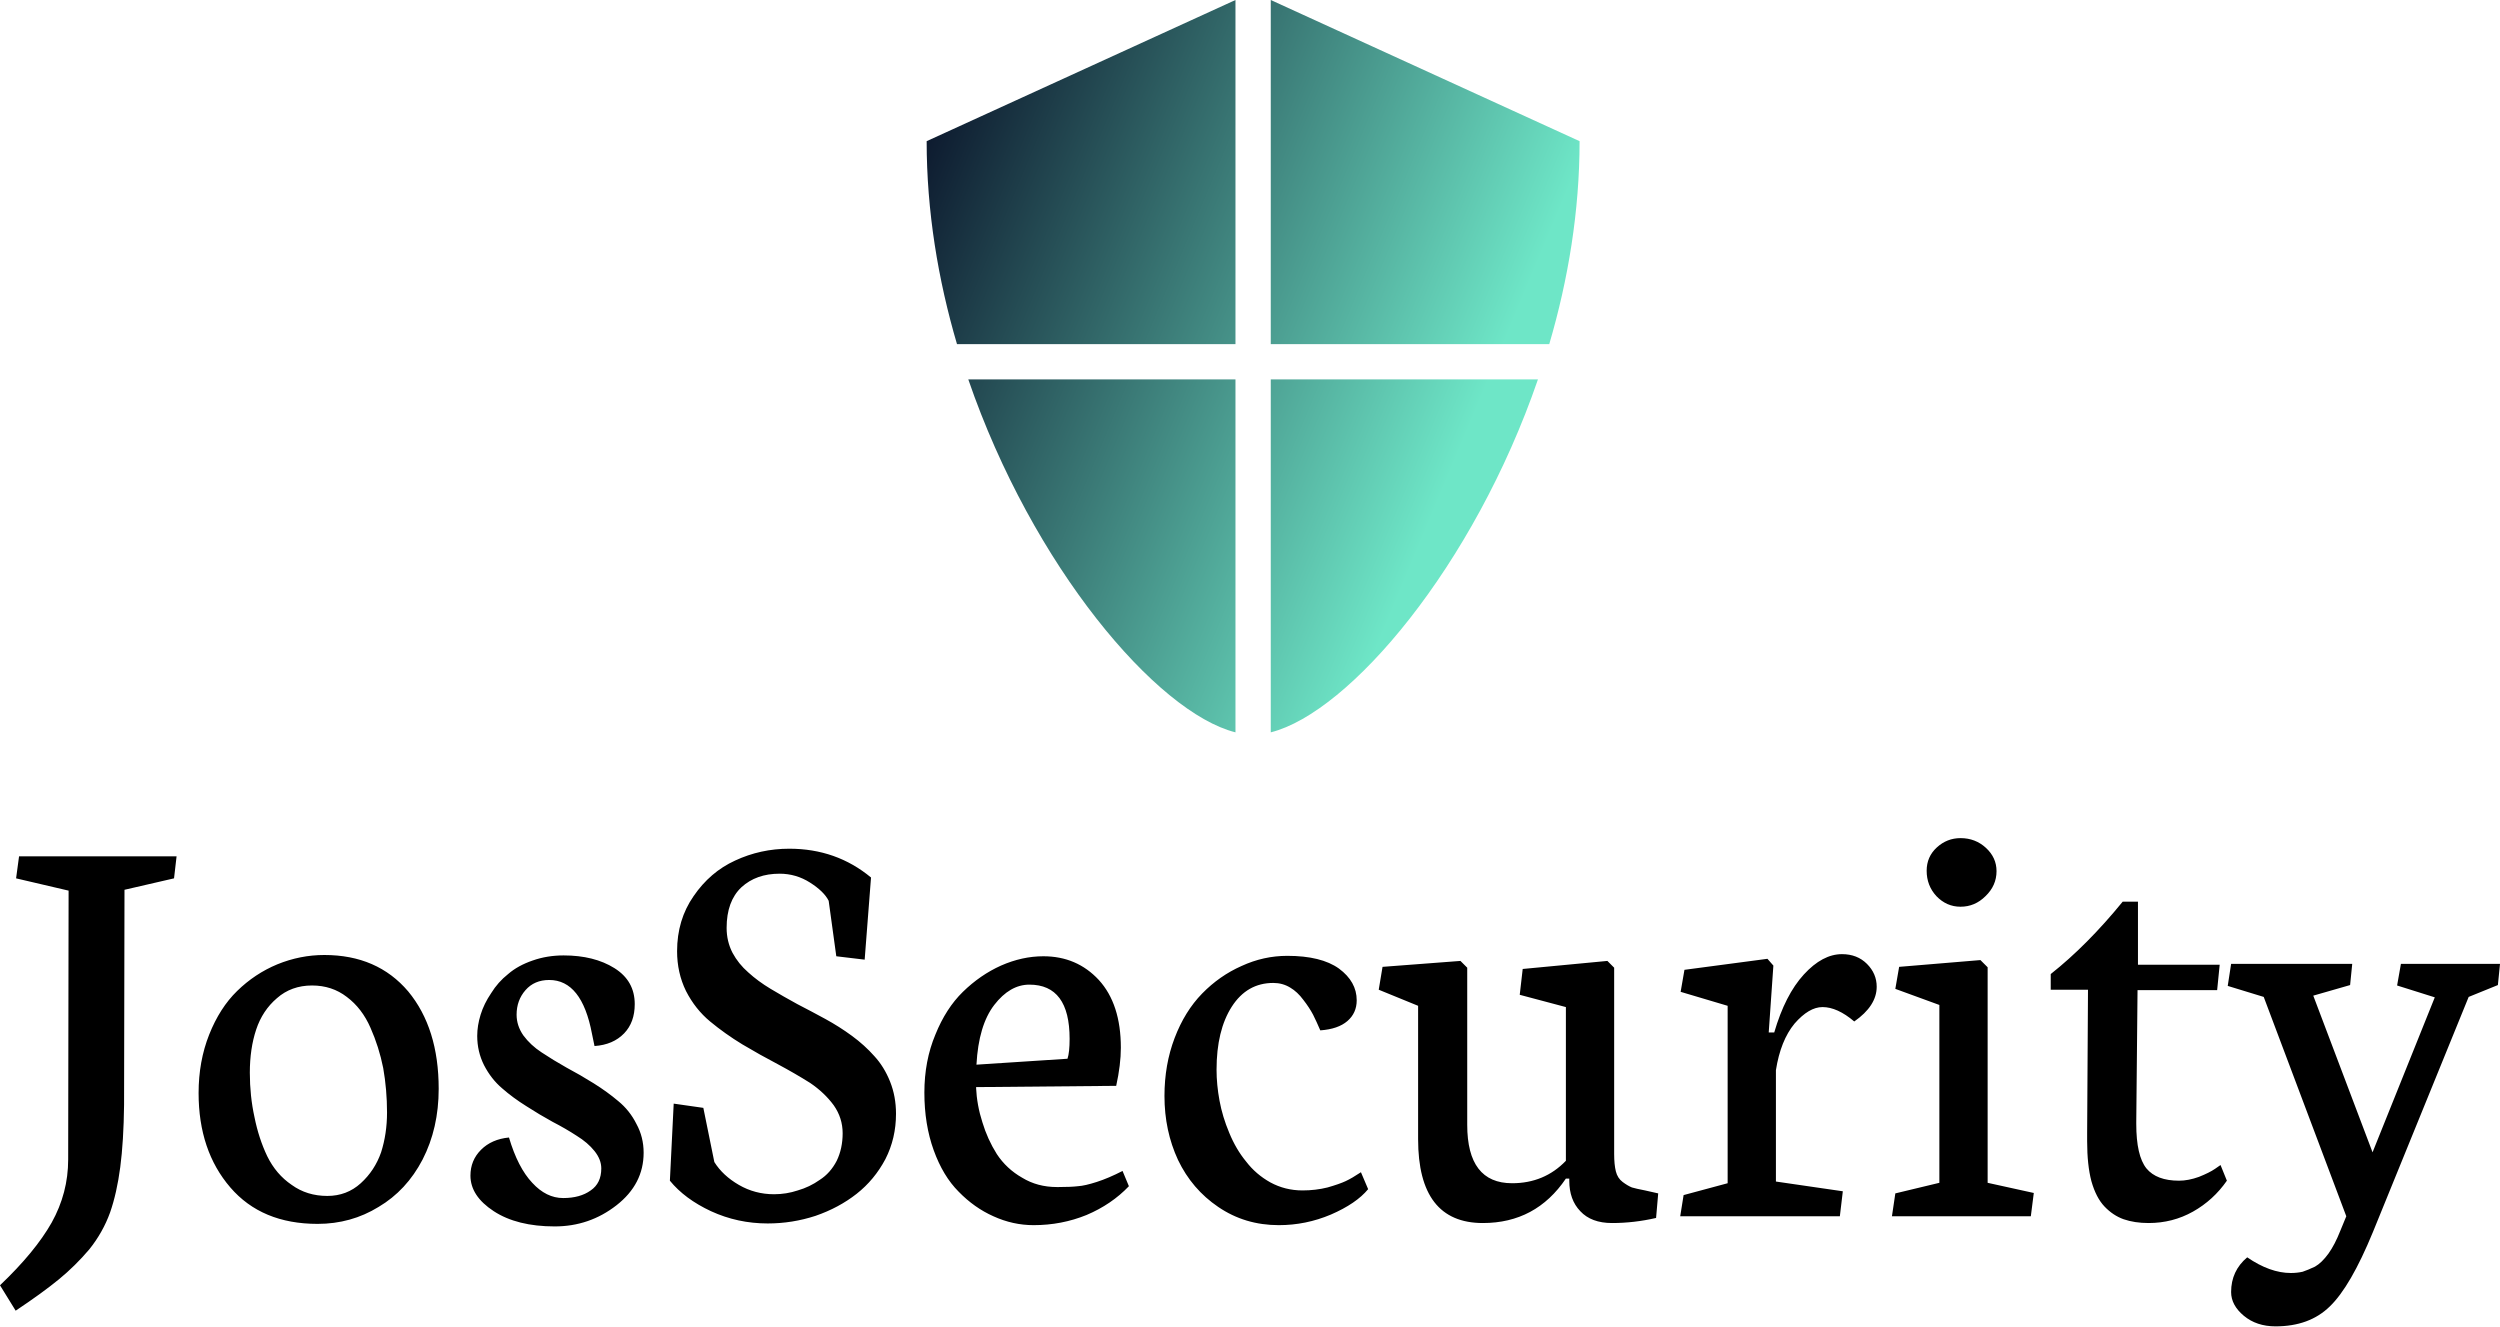
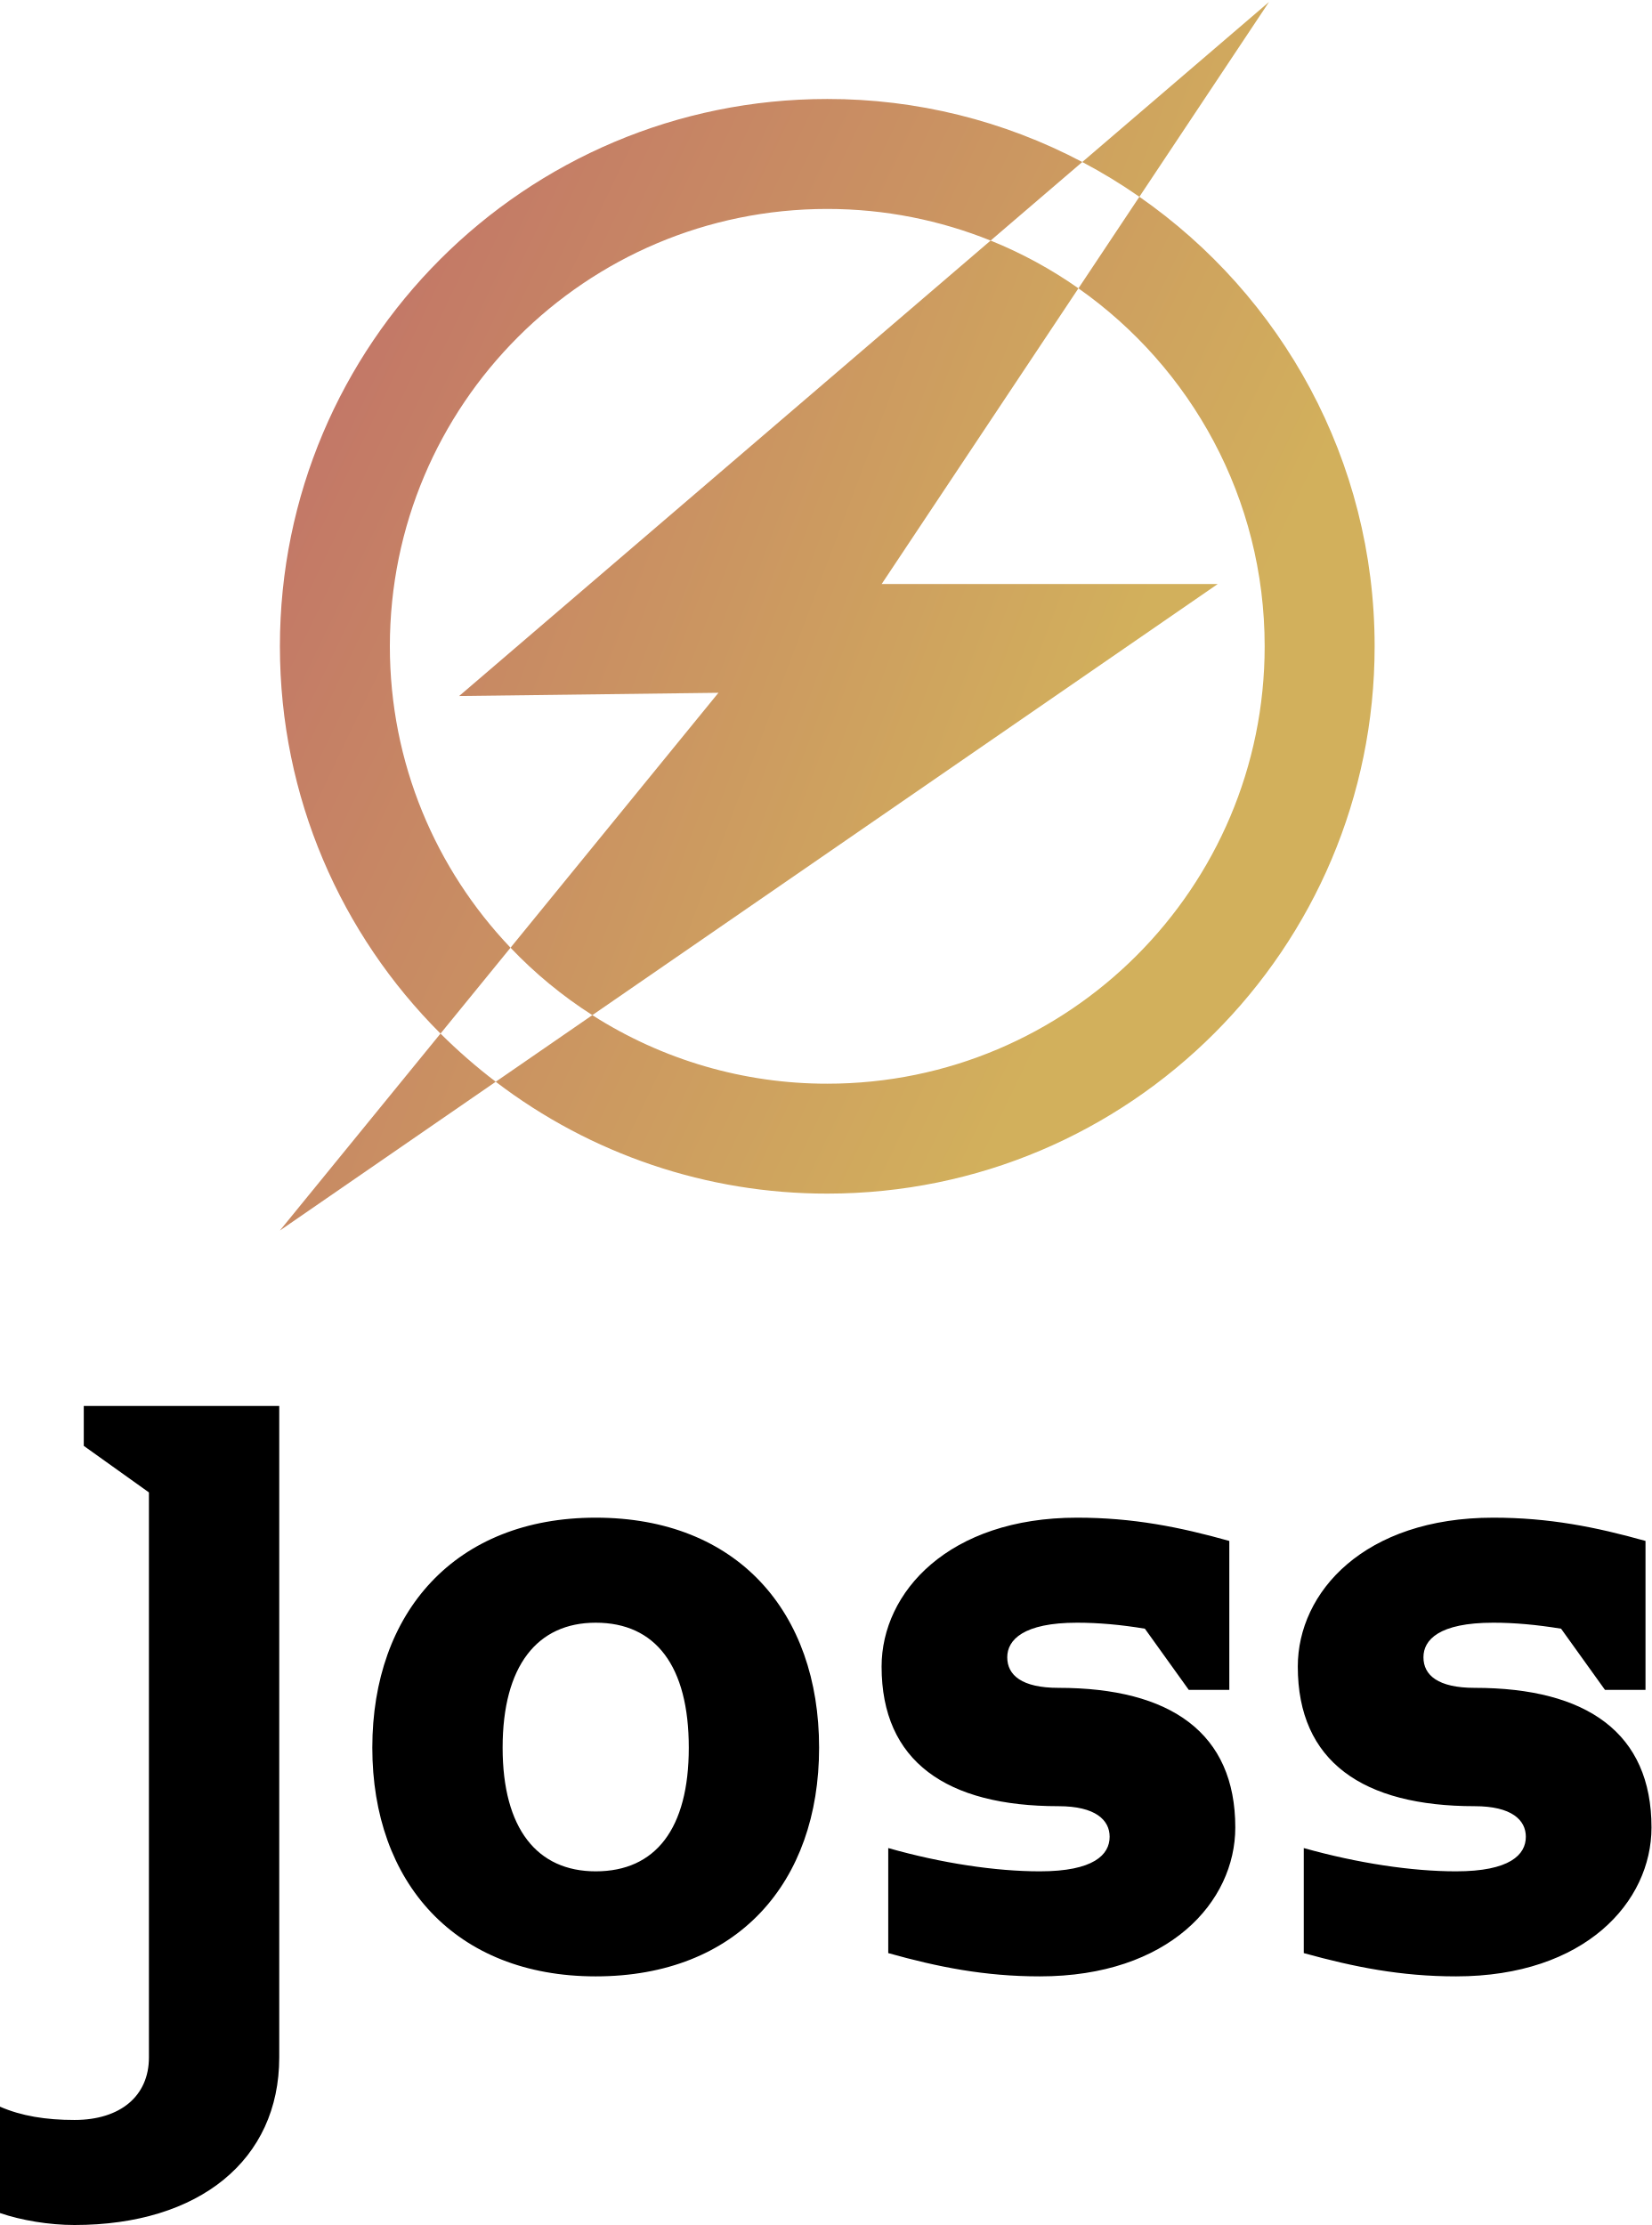
- <svg xmlns="http://www.w3.org/2000/svg" data-v-423bf9ae="" viewBox="0 0 307.233 163" class="iconAbove">
-   <g data-v-423bf9ae="" id="a9b2a5e3-5f90-4741-b56e-cc5cfec01936" fill="#000000" transform="matrix(5.203816,0,0,5.203816,1.092805,80.93582)">
-     <path d="M0.16 15.40L0.16 15.40L-0.21 14.80Q0.62 14.01 1.01 13.32Q1.40 12.62 1.40 11.83L1.40 11.83L1.41 5.48L0.17 5.19L0.24 4.67L3.96 4.67L3.90 5.19L2.73 5.46L2.72 10.54Q2.71 11.40 2.63 12.01Q2.55 12.62 2.39 13.08Q2.22 13.55 1.90 13.95Q1.57 14.34 1.18 14.66Q0.79 14.98 0.16 15.40ZM5.69 9.78L5.69 9.78Q5.69 10.33 5.80 10.83Q5.90 11.33 6.10 11.75Q6.31 12.18 6.68 12.43Q7.04 12.69 7.52 12.69L7.52 12.69Q7.98 12.69 8.31 12.39Q8.64 12.09 8.79 11.66Q8.93 11.22 8.93 10.72L8.93 10.72Q8.93 10.18 8.84 9.67Q8.74 9.17 8.54 8.72Q8.34 8.26 7.98 7.99Q7.63 7.72 7.16 7.72L7.16 7.72Q6.67 7.72 6.33 8.02Q5.99 8.31 5.84 8.76Q5.69 9.21 5.69 9.78ZM10.15 10.16L10.15 10.16Q10.15 11.09 9.77 11.83Q9.39 12.56 8.73 12.95Q8.08 13.35 7.29 13.35L7.29 13.35Q5.97 13.35 5.23 12.49Q4.48 11.62 4.48 10.26L4.48 10.26Q4.48 9.51 4.73 8.88Q4.98 8.25 5.39 7.85Q5.81 7.44 6.34 7.22Q6.88 7 7.45 7L7.45 7Q8.70 7 9.43 7.86Q10.15 8.73 10.15 10.16ZM13.83 9.15L13.83 9.15L13.77 8.86Q13.53 7.59 12.76 7.59L12.76 7.59Q12.41 7.59 12.20 7.83Q11.99 8.07 11.99 8.41L11.99 8.41Q11.99 8.67 12.15 8.90Q12.32 9.13 12.58 9.30Q12.85 9.48 13.17 9.66Q13.49 9.83 13.81 10.03Q14.13 10.23 14.39 10.45Q14.66 10.67 14.82 10.99Q14.99 11.30 14.99 11.67L14.99 11.67Q14.99 12.41 14.35 12.91Q13.71 13.41 12.89 13.41L12.89 13.41Q12.00 13.41 11.45 13.05Q10.90 12.69 10.90 12.21L10.90 12.21Q10.90 11.85 11.15 11.60Q11.40 11.35 11.81 11.31L11.81 11.31Q12.02 12.02 12.36 12.38Q12.69 12.74 13.09 12.74Q13.49 12.74 13.74 12.56Q13.99 12.39 13.99 12.04L13.99 12.04Q13.99 11.83 13.83 11.63Q13.67 11.43 13.41 11.27Q13.15 11.10 12.84 10.94Q12.53 10.77 12.22 10.57Q11.90 10.37 11.65 10.15Q11.39 9.93 11.22 9.60Q11.06 9.28 11.06 8.91L11.06 8.91Q11.06 8.67 11.14 8.41Q11.22 8.15 11.39 7.90Q11.55 7.64 11.79 7.45Q12.02 7.25 12.37 7.13Q12.71 7.01 13.10 7.01L13.10 7.01Q13.82 7.01 14.30 7.31Q14.78 7.61 14.78 8.16L14.78 8.16Q14.78 8.59 14.53 8.85Q14.27 9.12 13.83 9.15ZM20.36 5.17L20.21 7.11L19.54 7.03L19.36 5.72Q19.25 5.50 18.92 5.29Q18.59 5.08 18.20 5.08L18.20 5.08Q17.65 5.08 17.30 5.40Q16.95 5.73 16.95 6.36L16.95 6.36Q16.95 6.68 17.09 6.95Q17.23 7.21 17.46 7.41Q17.69 7.62 17.99 7.80Q18.29 7.98 18.62 8.16Q18.95 8.33 19.28 8.51Q19.61 8.69 19.91 8.91Q20.21 9.13 20.44 9.39Q20.67 9.64 20.81 9.99Q20.95 10.34 20.95 10.75L20.95 10.75Q20.95 11.33 20.70 11.82Q20.44 12.31 20.02 12.64Q19.60 12.97 19.05 13.16Q18.50 13.34 17.92 13.34L17.92 13.34Q17.21 13.34 16.58 13.05Q15.96 12.76 15.61 12.33L15.61 12.33L15.70 10.51L16.40 10.61L16.66 11.89Q16.86 12.21 17.24 12.43Q17.62 12.65 18.07 12.65L18.07 12.65Q18.36 12.65 18.63 12.56Q18.91 12.48 19.15 12.31Q19.40 12.15 19.55 11.86Q19.69 11.57 19.69 11.21Q19.69 10.85 19.48 10.55Q19.26 10.25 18.92 10.02Q18.57 9.80 18.16 9.58Q17.74 9.36 17.32 9.11Q16.91 8.86 16.56 8.57Q16.21 8.28 15.99 7.85Q15.78 7.42 15.78 6.91L15.78 6.91Q15.78 6.17 16.17 5.61Q16.56 5.04 17.15 4.77Q17.75 4.49 18.43 4.49L18.43 4.49Q19.54 4.49 20.36 5.17L20.36 5.17ZM26.15 10.09L26.15 10.09L22.84 10.12Q22.86 10.55 22.99 10.95Q23.11 11.35 23.33 11.70Q23.56 12.05 23.93 12.26Q24.29 12.48 24.75 12.48L24.75 12.48L24.79 12.48Q25.08 12.48 25.25 12.46Q25.41 12.45 25.69 12.36Q25.97 12.27 26.30 12.10L26.30 12.10L26.45 12.46Q26.04 12.89 25.45 13.14Q24.86 13.38 24.20 13.38L24.20 13.38Q23.71 13.38 23.25 13.17Q22.80 12.97 22.43 12.59Q22.06 12.22 21.84 11.61Q21.62 11.00 21.62 10.25L21.62 10.25Q21.62 9.50 21.88 8.88Q22.13 8.26 22.53 7.87Q22.94 7.47 23.43 7.25Q23.93 7.03 24.43 7.03L24.43 7.03Q25.22 7.03 25.74 7.59Q26.26 8.16 26.26 9.19L26.26 9.19Q26.26 9.59 26.15 10.09ZM22.85 9.59L22.85 9.59L25.00 9.45Q25.05 9.30 25.05 8.98L25.05 8.98Q25.05 7.70 24.10 7.70L24.10 7.70Q23.64 7.70 23.27 8.18Q22.90 8.66 22.85 9.59ZM30.55 12.56L30.55 12.56Q30.86 12.56 31.14 12.49Q31.42 12.41 31.57 12.34Q31.72 12.27 31.93 12.13L31.93 12.13L32.10 12.53Q31.82 12.87 31.22 13.13Q30.63 13.38 29.99 13.38L29.99 13.38Q29.19 13.38 28.56 12.95Q27.94 12.53 27.61 11.84Q27.29 11.15 27.29 10.33L27.29 10.33Q27.29 9.59 27.53 8.96Q27.77 8.33 28.18 7.91Q28.59 7.49 29.11 7.26Q29.63 7.02 30.19 7.02L30.19 7.02Q30.99 7.02 31.41 7.32Q31.83 7.63 31.83 8.07L31.83 8.07Q31.83 8.37 31.61 8.56Q31.39 8.75 30.97 8.78L30.97 8.78Q30.88 8.57 30.80 8.41Q30.71 8.24 30.57 8.06Q30.43 7.87 30.26 7.77Q30.08 7.66 29.86 7.66L29.86 7.66Q29.24 7.66 28.88 8.22Q28.52 8.78 28.52 9.71L28.52 9.71Q28.52 10.06 28.59 10.44Q28.66 10.82 28.82 11.20Q28.98 11.59 29.22 11.88Q29.45 12.18 29.79 12.37Q30.14 12.56 30.55 12.56ZM36.85 12.33L36.85 12.28L36.77 12.28Q36.06 13.33 34.81 13.33L34.81 13.33Q33.28 13.33 33.28 11.35L33.28 11.35L33.28 8.20L32.35 7.82L32.44 7.28L34.28 7.14L34.44 7.30L34.44 11.01Q34.44 12.39 35.50 12.39L35.50 12.39Q36.26 12.39 36.77 11.86L36.77 11.86L36.77 8.23L35.68 7.94L35.75 7.33L37.75 7.14L37.91 7.30L37.91 11.70Q37.91 11.95 37.95 12.11Q37.99 12.27 38.11 12.36Q38.23 12.45 38.33 12.49Q38.43 12.52 38.64 12.56L38.64 12.56L38.95 12.63L38.90 13.21Q38.38 13.33 37.86 13.33L37.86 13.33Q37.37 13.33 37.11 13.05Q36.85 12.78 36.85 12.33L36.85 12.33ZM43.58 8.57L43.58 8.57Q43.18 8.23 42.83 8.23L42.83 8.23Q42.51 8.23 42.17 8.62Q41.84 9.02 41.73 9.72L41.73 9.72L41.73 12.35L43.31 12.58L43.24 13.17L39.47 13.17L39.55 12.67L40.59 12.39L40.59 8.20L39.48 7.87L39.57 7.35L41.53 7.09L41.67 7.25L41.56 8.83L41.69 8.83Q41.95 7.94 42.39 7.46Q42.83 6.98 43.29 6.98L43.29 6.98Q43.65 6.98 43.88 7.21Q44.11 7.44 44.11 7.75L44.11 7.75Q44.11 8.20 43.58 8.57ZM44.47 13.17L44.55 12.63L45.59 12.38L45.59 8.18L44.55 7.80L44.64 7.28L46.56 7.12L46.73 7.29L46.73 12.38L47.82 12.62L47.75 13.17L44.47 13.17ZM46.09 4.24L46.09 4.24Q46.44 4.24 46.69 4.47Q46.94 4.70 46.94 5.02L46.94 5.02Q46.94 5.36 46.68 5.61Q46.43 5.86 46.09 5.86Q45.76 5.86 45.52 5.61Q45.29 5.36 45.29 5.01L45.29 5.01Q45.29 4.68 45.53 4.46Q45.77 4.24 46.09 4.24ZM49.92 5.74L49.92 5.74L50.28 5.74L50.28 7.23L52.21 7.23L52.15 7.83L50.27 7.83L50.24 10.94L50.24 10.99Q50.24 11.74 50.48 12.04Q50.72 12.33 51.25 12.33L51.25 12.33Q51.47 12.33 51.72 12.24Q51.97 12.14 52.10 12.05L52.10 12.05L52.23 11.96L52.38 12.33Q52.06 12.79 51.58 13.06Q51.10 13.33 50.53 13.33L50.53 13.33Q50.20 13.33 49.94 13.24Q49.69 13.15 49.49 12.94Q49.29 12.73 49.18 12.34Q49.08 11.96 49.08 11.40L49.08 11.40L49.08 11.19L49.10 7.82L48.22 7.82L48.22 7.45Q49.08 6.77 49.92 5.74ZM55.20 13.17L53.25 7.99L52.40 7.73L52.48 7.21L55.34 7.21L55.29 7.71L54.42 7.96L55.82 11.66L57.29 8.00L56.40 7.72L56.49 7.21L58.83 7.21L58.78 7.71L58.09 7.99L55.83 13.54Q55.30 14.83 54.81 15.30Q54.33 15.77 53.53 15.77L53.53 15.77Q53.08 15.77 52.78 15.52Q52.48 15.27 52.48 14.96L52.48 14.96Q52.48 14.46 52.86 14.14L52.86 14.14Q53.40 14.51 53.89 14.51L53.89 14.51Q54.04 14.51 54.17 14.48Q54.29 14.44 54.46 14.36Q54.62 14.27 54.78 14.05Q54.93 13.84 55.06 13.51L55.06 13.51L55.20 13.17Z" />
+ <svg xmlns="http://www.w3.org/2000/svg" data-v-423bf9ae="" viewBox="0 0 120.974 163" class="iconAbove">
+   <g data-v-423bf9ae="" id="c38a5807-f2be-40dd-94ba-dda17f2eae0d" fill="#000000" transform="matrix(4.87013,0,0,4.87013,4.090908,93.94156)">
+     <path d="M3.36 1.86L0.42 1.86L0.42 2.46L1.40 3.16L1.40 11.66C1.40 12.24 0.97 12.60 0.28 12.60C-0.15 12.60-0.52 12.54-0.84 12.40L-0.84 14C-0.52 14.11-0.10 14.18 0.28 14.18C2.16 14.18 3.36 13.20 3.36 11.66ZM11.48 7C11.48 4.96 10.25 3.54 8.12 3.54C6.01 3.54 4.76 4.96 4.76 7C4.76 9.03 6.01 10.44 8.12 10.44C10.25 10.44 11.48 9.03 11.48 7ZM9.52 7C9.52 8.22 9.02 8.86 8.12 8.86C7.24 8.86 6.72 8.22 6.72 7C6.72 5.77 7.24 5.12 8.12 5.12C9.02 5.12 9.52 5.77 9.52 7ZM17.74 8.20C17.74 6.78 16.77 6.10 15.08 6.10C14.53 6.10 14.31 5.91 14.31 5.64C14.31 5.38 14.55 5.12 15.36 5.12C15.68 5.12 16.02 5.15 16.38 5.21L17.04 6.13L17.65 6.13L17.65 3.89C16.90 3.68 16.20 3.54 15.36 3.54C13.43 3.54 12.42 4.66 12.42 5.78C12.42 7.21 13.40 7.88 15.08 7.88C15.64 7.88 15.85 8.09 15.85 8.34C15.85 8.61 15.61 8.86 14.80 8.86C14.14 8.86 13.33 8.74 12.52 8.51L12.52 10.09C13.27 10.30 13.97 10.44 14.80 10.44C16.74 10.44 17.74 9.32 17.74 8.20ZM24.00 8.20C24.00 6.78 23.03 6.10 21.34 6.10C20.79 6.10 20.57 5.91 20.57 5.64C20.57 5.38 20.80 5.12 21.62 5.12C21.94 5.12 22.27 5.15 22.64 5.21L23.30 6.13L23.91 6.13L23.91 3.89C23.16 3.68 22.46 3.54 21.62 3.54C19.68 3.54 18.68 4.66 18.68 5.78C18.68 7.21 19.66 7.88 21.34 7.88C21.90 7.88 22.11 8.09 22.11 8.34C22.11 8.61 21.87 8.86 21.06 8.86C20.40 8.86 19.59 8.74 18.77 8.51L18.77 10.09C19.53 10.30 20.23 10.44 21.06 10.44C23.00 10.44 24.00 9.32 24.00 8.20Z" />
  </g>
  <defs data-v-423bf9ae="">
-     <linearGradient data-v-423bf9ae="" gradientTransform="rotate(25)" id="96ccf591-9e83-4ddd-8d07-fe75d337a356" x1="0%" y1="0%" x2="100%" y2="0%">
-       <stop data-v-423bf9ae="" offset="0%" style="stop-color: rgb(5, 9, 34); stop-opacity: 1;" />
-       <stop data-v-423bf9ae="" offset="100%" style="stop-color: rgb(110, 230, 199); stop-opacity: 1;" />
+     <linearGradient data-v-423bf9ae="" gradientTransform="rotate(25)" id="0fb536f4-fcba-4700-9ac5-918942f1166e" x1="0%" y1="0%" x2="100%" y2="0%">
+       <stop data-v-423bf9ae="" offset="0%" style="stop-color: rgb(192, 109, 105); stop-opacity: 1;" />
+       <stop data-v-423bf9ae="" offset="100%" style="stop-color: rgb(210, 176, 92); stop-opacity: 1;" />
    </linearGradient>
  </defs>
-   <g data-v-423bf9ae="" id="b40dfdb8-3711-47bc-90c4-28ff16b3c180" transform="matrix(1.084337,0,0,1.084337,99.78313,-9.759036)" stroke="none" fill="url(#96ccf591-9e83-4ddd-8d07-fe75d337a356)">
-     <path style="marker:none" d="M48 9L13 25c0 7.916 1.29 15.7 3.438 23H48zm4 0v39h31.563C85.71 40.7 87 32.916 87 25zM17.719 52C25.002 73.17 39.062 89.75 48 92V52zM52 52v40c8.938-2.25 22.998-18.83 30.281-40z" color="#000" stroke-width="4" overflow="visible" />
+   <g data-v-423bf9ae="" id="72f4268f-d713-45dd-bb15-abb46db4452e" transform="matrix(1.101483,0,0,1.101483,11.0318,-4.420749)" stroke="none" fill="url(#0fb536f4-fcba-4700-9ac5-918942f1166e)">
+     <path d="m65.756 17.101-4.053 6.09c7.487 5.263 12.385 13.96 12.385 23.808 0 16.064-13.023 29.09-29.088 29.09a28.95 28.95 0 0 1-15.624-4.559l-6.424 4.43a36.25 36.25 0 0 0 22.047 7.439c20.104 0 36.402-16.295 36.402-36.4 0-12.388-6.192-23.324-15.645-29.898M15.911 46.998C15.911 30.933 28.935 17.91 45 17.91c3.841 0 7.504.752 10.863 2.104l6.096-5.225A36.2 36.2 0 0 0 45 10.597c-20.104 0-36.401 16.297-36.401 36.401 0 10.062 4.083 19.17 10.681 25.758l4.656-5.711c-4.969-5.217-8.025-12.274-8.025-20.047" />
+     <path d="m20.519 50.305 17.243-.215-13.827 16.955a29.2 29.2 0 0 0 5.441 4.484L70.97 42.854H48.619L61.703 23.19a29 29 0 0 0-5.841-3.176zM8.598 85.854l14.354-9.895a37 37 0 0 1-3.673-3.203zM74.376 4.146 61.958 14.789a36 36 0 0 1 3.798 2.312z" />
  </g>
</svg>
